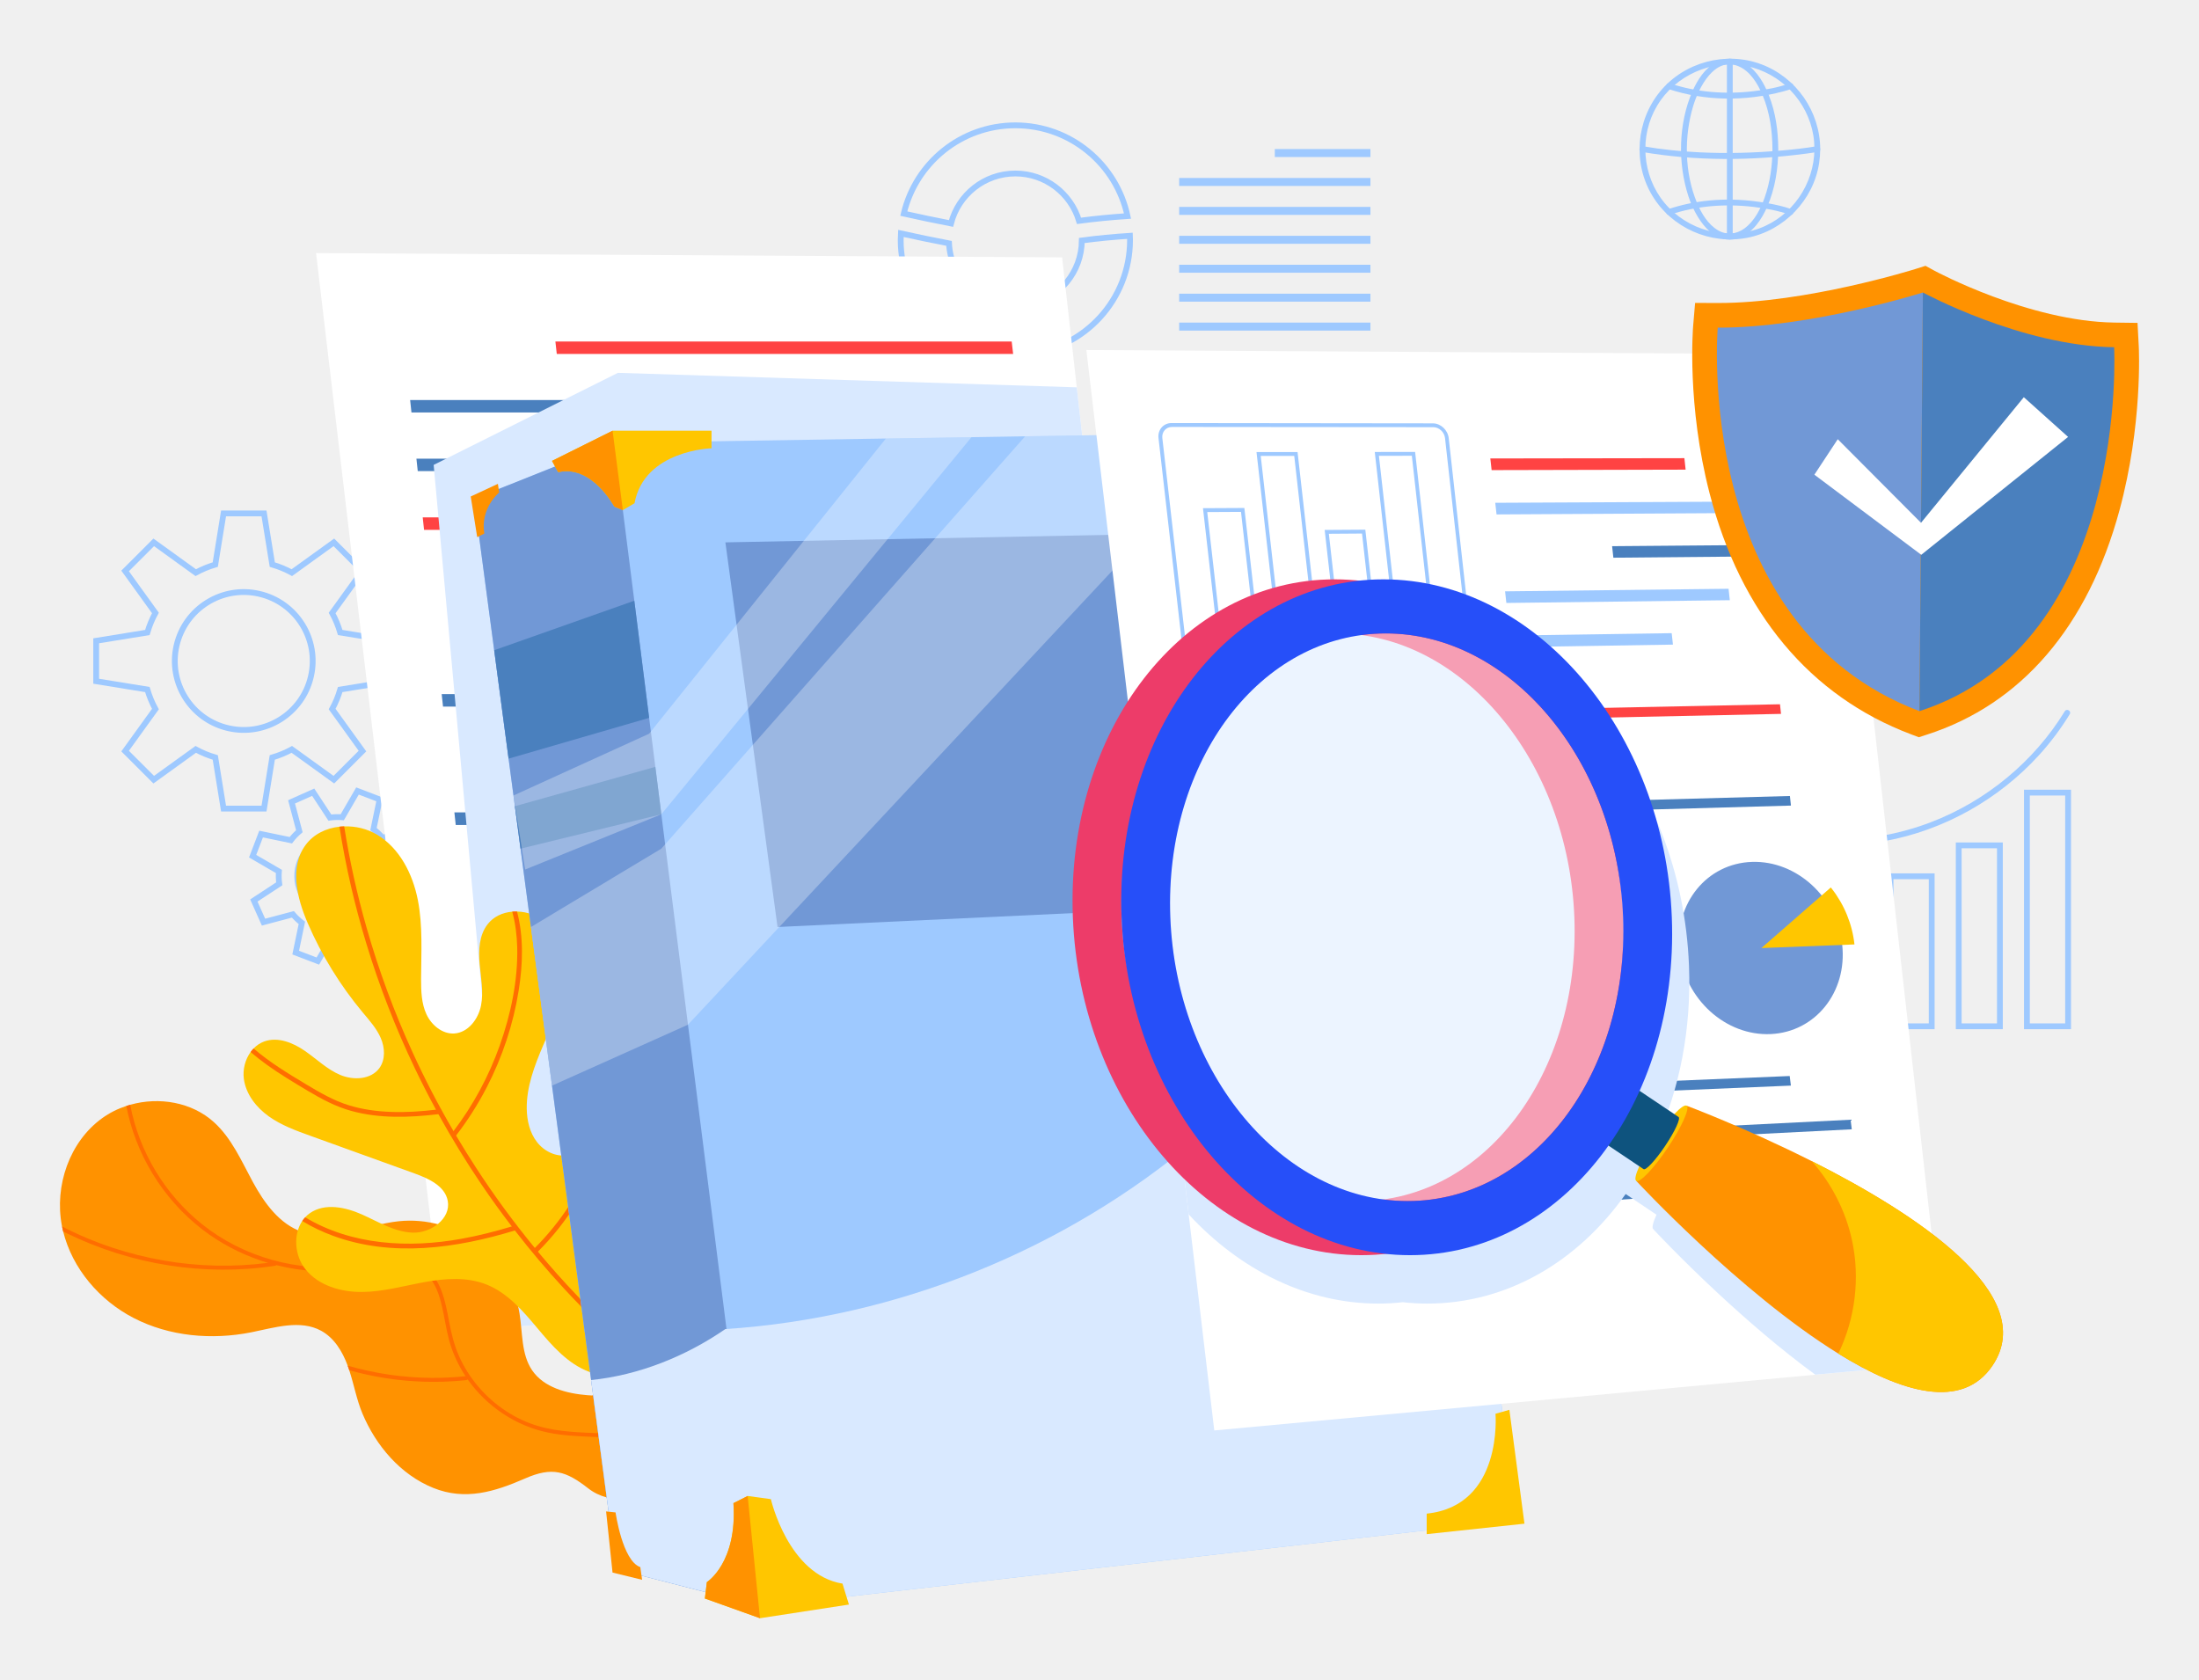
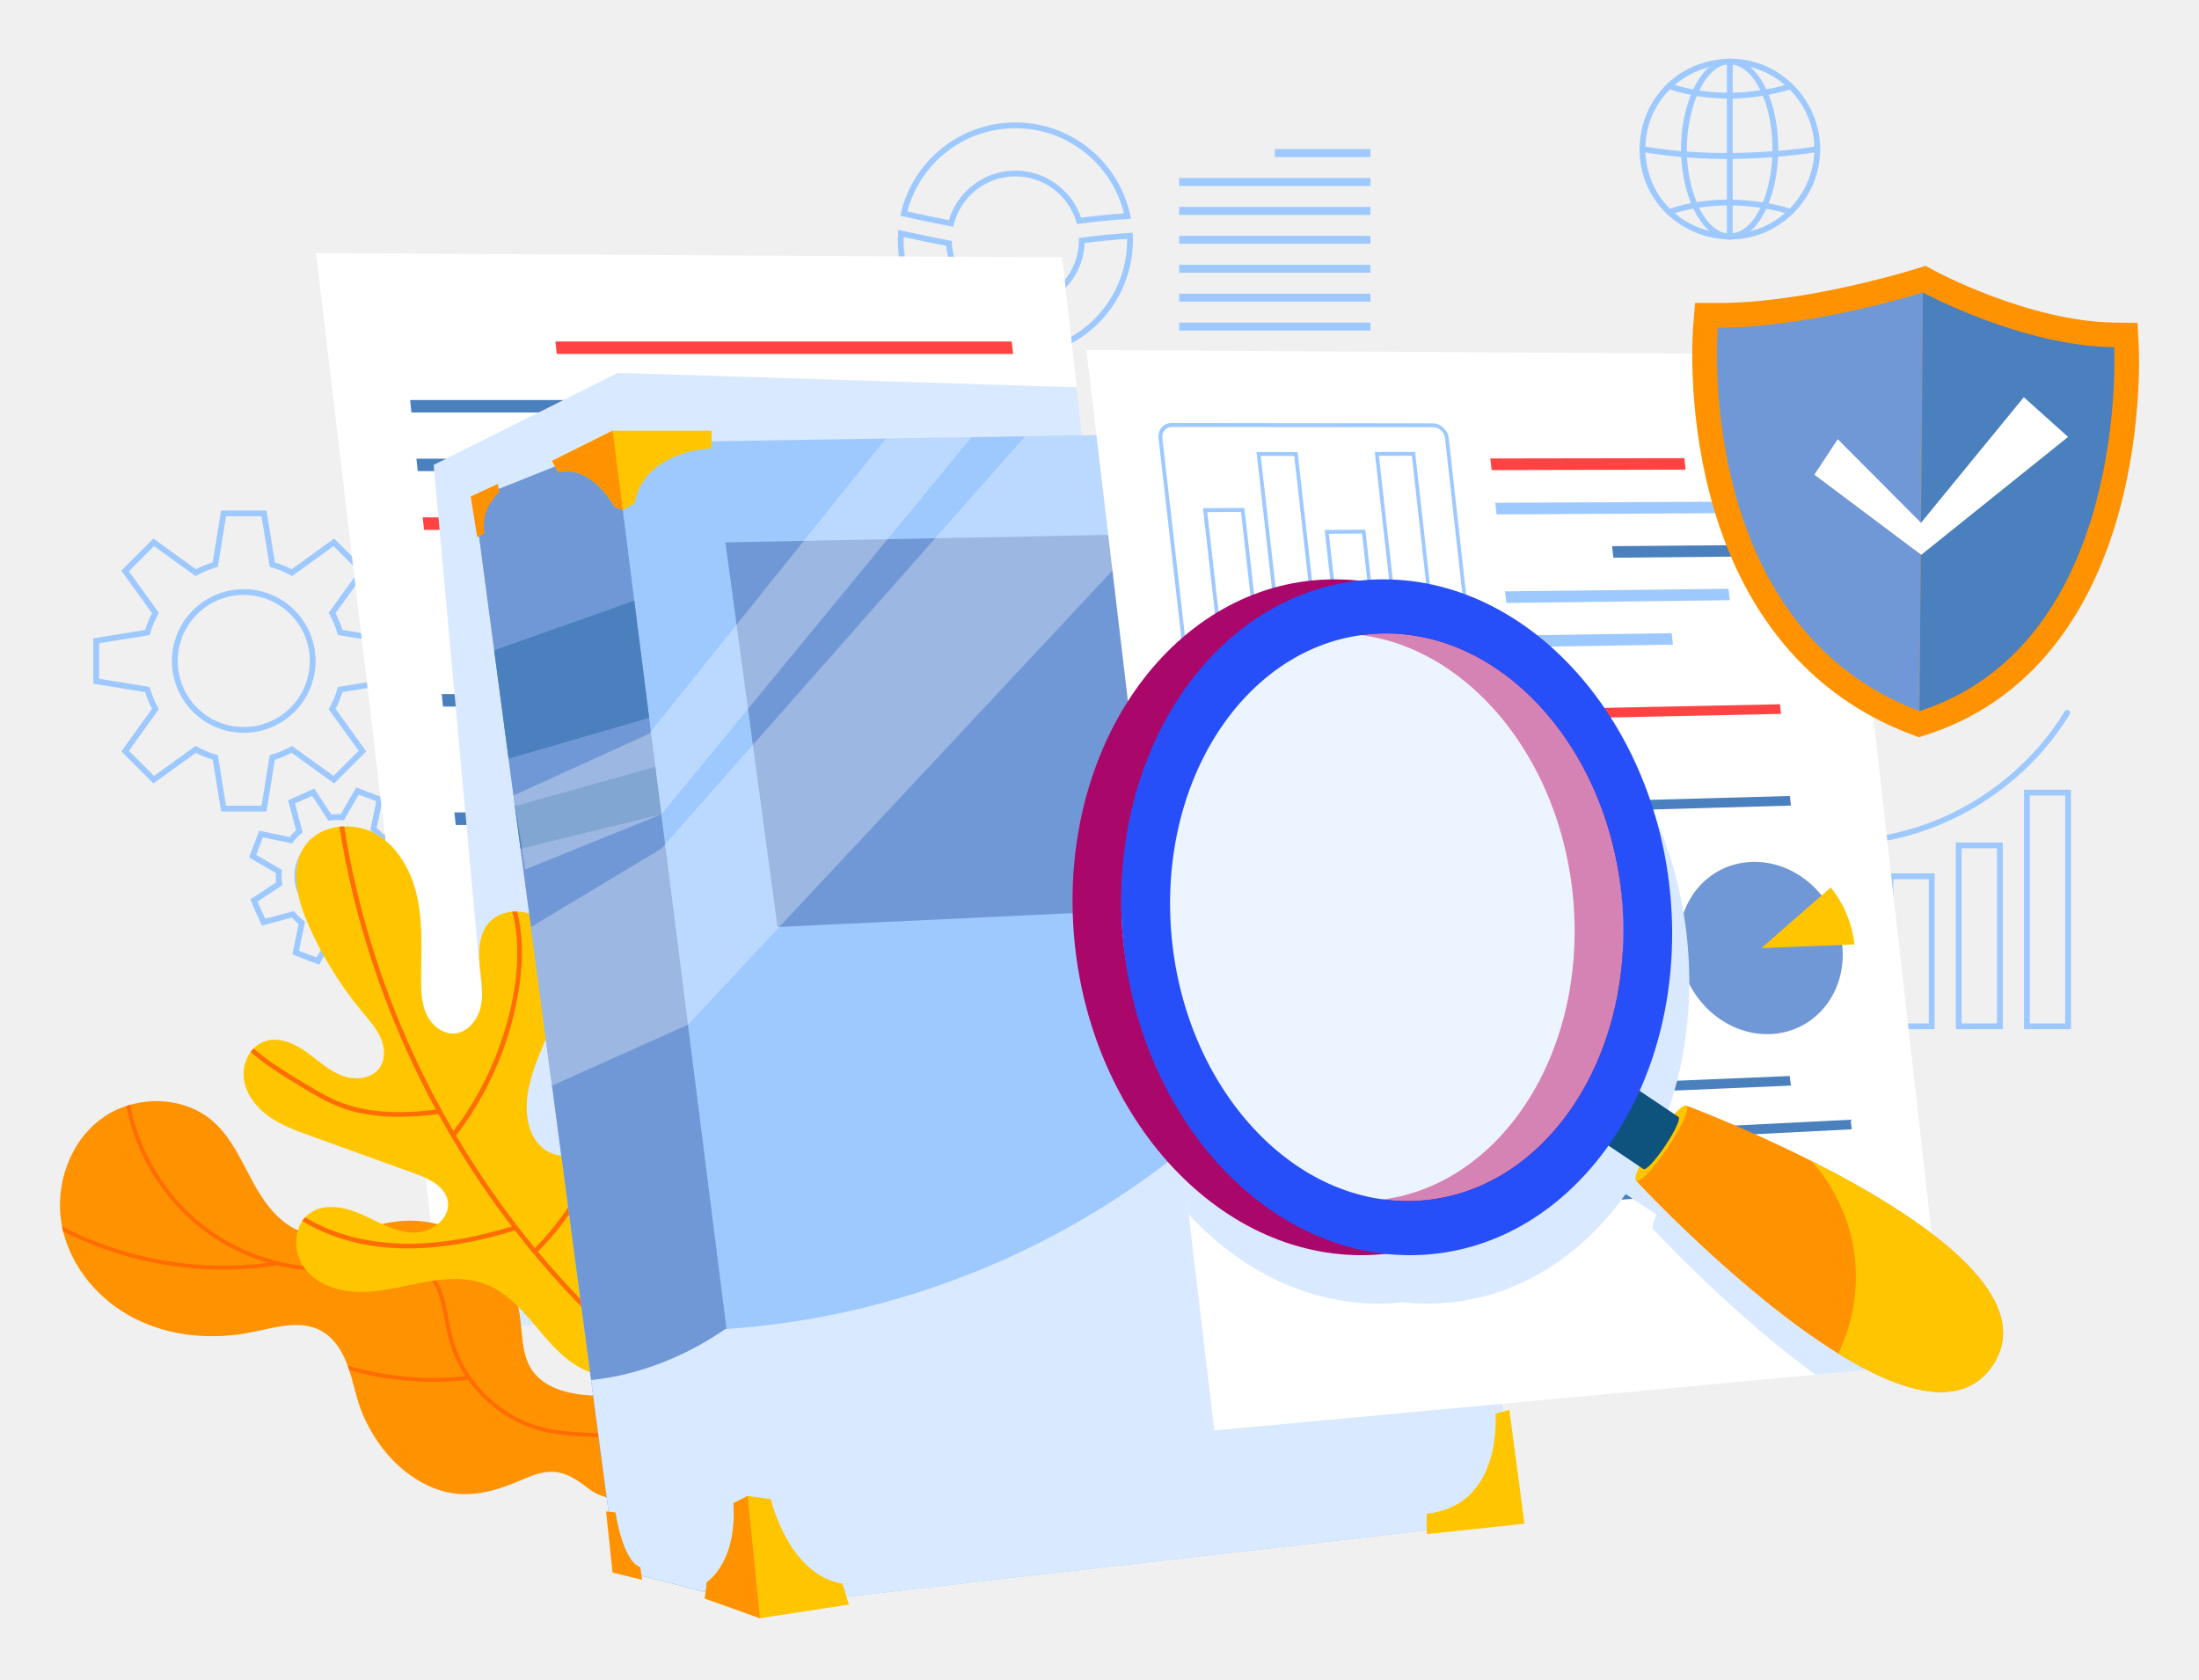
<svg xmlns="http://www.w3.org/2000/svg" version="1.1" id="Layer_1" x="0px" y="0px" viewBox="0 0 360 275" enable-background="new 0 0 360 275" xml:space="preserve">
  <g>
    <g>
      <g>
        <g>
          <path fill="none" stroke="#9EC9FF" stroke-width="0.951" stroke-miterlimit="10" d="M64.074,111.528v-6.621l-8.376-1.357      c-0.331-1.12-0.774-2.191-1.322-3.198l4.962-6.88l-4.682-4.682l-6.88,4.962c-1.007-0.549-2.078-0.992-3.198-1.322l-1.357-8.376      H36.6l-1.357,8.376c-1.12,0.331-2.191,0.774-3.198,1.322l-6.88-4.962l-4.682,4.682l4.962,6.88      c-0.548,1.007-0.992,2.078-1.322,3.198l-8.376,1.357v6.621l8.376,1.357c0.331,1.12,0.774,2.192,1.322,3.198l-4.962,6.88      l4.682,4.682l6.88-4.962c1.007,0.549,2.078,0.992,3.198,1.322l1.357,8.376h6.621l1.357-8.376      c1.12-0.331,2.191-0.774,3.198-1.322l6.88,4.962l4.682-4.682l-4.962-6.88c0.549-1.007,0.992-2.078,1.322-3.198L64.074,111.528z" />
          <ellipse transform="matrix(0.2242 -0.9745 0.9745 0.2242 -74.4999 122.8454)" fill="none" stroke="#9EC9FF" stroke-width="0.951" stroke-miterlimit="10" cx="39.911" cy="108.217" rx="11.287" ry="11.287" />
        </g>
        <g>
          <path fill="none" stroke="#9EC9FF" stroke-width="0.951" stroke-miterlimit="10" d="M69.004,139.411l-1.583-3.544l-4.807,1.277      c-0.445-0.52-0.938-0.988-1.472-1.395l1.011-4.868l-3.625-1.386l-2.496,4.301c-0.67-0.053-1.349-0.034-2.028,0.057l-2.729-4.158      l-3.544,1.583l1.277,4.807c-0.52,0.445-0.988,0.938-1.396,1.472l-4.868-1.011l-1.386,3.625l4.301,2.496      c-0.053,0.67-0.034,1.349,0.057,2.028l-4.158,2.729l1.583,3.544l4.807-1.277c0.445,0.52,0.938,0.988,1.472,1.395l-1.011,4.868      l3.625,1.386l2.496-4.301c0.67,0.053,1.349,0.034,2.028-0.057l2.729,4.158l3.544-1.583l-1.277-4.807      c0.52-0.445,0.988-0.938,1.395-1.472l4.868,1.01l1.386-3.625l-4.301-2.496c0.053-0.67,0.034-1.349-0.057-2.028L69.004,139.411z" />
          <path fill="none" stroke="#9EC9FF" stroke-width="0.951" stroke-miterlimit="10" d="M61.321,140.718      c1.491,3.336-0.006,7.249-3.342,8.74c-3.336,1.491-7.249-0.006-8.74-3.342c-1.491-3.336,0.006-7.249,3.342-8.74      C55.918,135.885,59.831,137.381,61.321,140.718z" />
        </g>
      </g>
      <g>
        <rect x="309.499" y="143.46" fill="none" stroke="#9EC9FF" stroke-width="0.951" stroke-miterlimit="10" width="6.741" height="24.558" />
        <rect x="320.664" y="138.4" fill="none" stroke="#9EC9FF" stroke-width="0.951" stroke-miterlimit="10" width="6.741" height="29.618" />
        <rect x="331.828" y="129.763" fill="none" stroke="#9EC9FF" stroke-width="0.951" stroke-miterlimit="10" width="6.741" height="38.255" />
        <g>
          <g>
            <path fill="#9EC9FF" d="M308.552,137.695c9.682-1.755,18.686-6.833,25.296-14.11c1.869-2.057,3.541-4.291,4.991-6.662       c0.318-0.52-0.498-0.994-0.815-0.476c-5.044,8.248-12.888,14.706-21.913,18.16c-2.53,0.968-5.145,1.696-7.81,2.179       C307.705,136.893,307.958,137.803,308.552,137.695L308.552,137.695z" />
          </g>
        </g>
      </g>
      <g>
        <g>
          <path fill="none" stroke="#9EC9FF" stroke-width="0.951" stroke-miterlimit="10" d="M176.65,36.156      c2.623-0.352,5.275-0.603,7.935-0.783c-1.803-8.486-9.336-14.854-18.36-14.854c-8.88,0-16.315,6.168-18.267,14.453      c2.569,0.578,5.147,1.112,7.732,1.614c1.205-4.702,5.458-8.183,10.535-8.183C171.148,28.404,175.303,31.673,176.65,36.156z" />
          <path fill="none" stroke="#9EC9FF" stroke-width="0.951" stroke-miterlimit="10" d="M155.365,39.843      c-2.634-0.507-5.262-1.045-7.879-1.628c-0.02,0.357-0.033,0.715-0.033,1.077c0,9.872,7.623,17.959,17.303,18.71      c0.206-2.621,0.402-5.243,0.607-7.864C159.937,49.71,155.64,45.311,155.365,39.843z" />
          <path fill="none" stroke="#9EC9FF" stroke-width="0.951" stroke-miterlimit="10" d="M184.98,38.603      c-2.642,0.171-5.274,0.414-7.871,0.766c-0.036,5.144-3.641,9.432-8.46,10.53c-0.211,2.692-0.411,5.385-0.623,8.077      c9.522-0.907,16.971-8.924,16.971-18.684C184.997,39.061,184.988,38.832,184.98,38.603z" />
        </g>
        <g>
          <rect x="208.698" y="24.402" fill="#9EC9FF" width="15.656" height="1.305" />
          <rect x="193.043" y="29.137" fill="#9EC9FF" width="31.311" height="1.305" />
          <rect x="193.043" y="33.873" fill="#9EC9FF" width="31.311" height="1.305" />
          <rect x="193.043" y="38.608" fill="#9EC9FF" width="31.311" height="1.305" />
          <rect x="193.043" y="43.344" fill="#9EC9FF" width="31.311" height="1.305" />
          <rect x="193.043" y="48.079" fill="#9EC9FF" width="31.311" height="1.305" />
          <rect x="193.043" y="52.814" fill="#9EC9FF" width="31.311" height="1.305" />
        </g>
      </g>
      <g>
        <g>
          <g>
            <path fill="#9EC9FF" d="M297.041,24.402c-0.034,5.733-3.644,11.021-9.057,13.001c-5.482,2.005-11.735,0.31-15.469-4.169       c-3.718-4.46-4.19-10.997-1.203-15.965c2.977-4.951,8.903-7.592,14.576-6.458c5.628,1.125,10.059,5.731,10.983,11.393       C296.989,22.931,297.036,23.666,297.041,24.402c0.004,0.612,0.955,0.613,0.951,0c-0.037-6.151-3.902-11.74-9.677-13.89       c-5.811-2.164-12.585-0.333-16.525,4.448c-3.945,4.787-4.505,11.724-1.3,17.055c3.191,5.308,9.494,8.089,15.567,6.912       c6.013-1.165,10.842-6.183,11.756-12.242c0.114-0.757,0.174-1.517,0.178-2.282C297.996,23.79,297.044,23.789,297.041,24.402z" />
          </g>
        </g>
        <g>
          <g>
            <path fill="#9EC9FF" d="M290.168,24.402c-0.011,2.702-0.376,5.416-1.286,7.969c-0.665,1.867-1.684,3.864-3.332,5.052       c-1.289,0.929-2.863,1.099-4.26,0.298c-1.676-0.962-2.754-2.796-3.479-4.529c-2.042-4.884-2.138-10.861-0.601-15.894       c0.892-2.923,3.442-8.054,7.351-6.474c1.973,0.797,3.225,2.92,4.005,4.79C289.72,18.381,290.156,21.418,290.168,24.402       c0.002,0.612,0.954,0.613,0.951,0c-0.012-2.952-0.427-5.958-1.506-8.719c-0.771-1.973-1.897-3.973-3.685-5.194       c-1.497-1.022-3.352-1.163-4.961-0.314c-1.843,0.972-3.076,2.901-3.89,4.755c-2.301,5.243-2.435,11.761-0.673,17.18       c1.097,3.374,4.03,8.42,8.36,6.808c2.196-0.818,3.635-2.989,4.537-5.045c1.303-2.969,1.806-6.245,1.818-9.471       C291.121,23.79,290.17,23.789,290.168,24.402z" />
          </g>
        </g>
        <g>
          <g>
            <path fill="#9EC9FF" d="M273.106,14.562c6.007,2.013,12.675,2.042,18.782,0.416c0.466-0.124,0.934-0.253,1.388-0.416       c0.572-0.205,0.325-1.125-0.253-0.917c-1.911,0.685-3.982,1.054-5.99,1.29c-4.596,0.541-9.276,0.184-13.674-1.29       C272.777,13.45,272.527,14.368,273.106,14.562L273.106,14.562z" />
          </g>
        </g>
        <g>
          <g>
            <path fill="#9EC9FF" d="M273.359,35.159c4.398-1.474,9.079-1.831,13.674-1.29c2.008,0.237,4.079,0.605,5.99,1.29       c0.577,0.207,0.826-0.712,0.253-0.917c-1.285-0.461-2.648-0.75-3.988-0.991c-3.126-0.562-6.332-0.732-9.496-0.423       c-2.276,0.222-4.517,0.687-6.686,1.414C272.528,34.436,272.776,35.355,273.359,35.159L273.359,35.159z" />
          </g>
        </g>
        <g>
          <g>
            <path fill="#9EC9FF" d="M282.713,10.074c0,3.219,0,6.438,0,9.657c0,5.154,0,10.309,0,15.463c0,1.178,0,2.357,0,3.535       c0,0.612,0.951,0.613,0.951,0c0-3.219,0-6.438,0-9.657c0-5.154,0-10.309,0-15.463c0-1.178,0-2.357,0-3.535       C283.664,9.462,282.713,9.461,282.713,10.074L282.713,10.074z" />
          </g>
        </g>
        <g>
          <g>
            <path fill="#9EC9FF" d="M268.735,24.861c8.843,1.53,18.016,1.469,26.902,0.295c0.67-0.089,1.34-0.179,2.006-0.295       c0.602-0.105,0.347-1.022-0.253-0.917c-1.851,0.323-3.73,0.517-5.6,0.685c-4.488,0.403-9.007,0.524-13.508,0.311       c-3.115-0.147-6.221-0.464-9.295-0.996C268.389,23.84,268.132,24.756,268.735,24.861L268.735,24.861z" />
          </g>
        </g>
      </g>
    </g>
    <g>
      <g>
        <polygon fill="#FFFFFF" points="192.502,207.2 83.864,217.27 72.676,218.311 51.742,41.436 173.88,42.136 176.278,63.411    " />
        <g>
          <polygon fill="#FF4343" points="90.926,55.915 91.149,57.945 165.861,57.945 165.625,55.915     " />
          <polygon fill="#4A80BE" points="67.142,65.494 67.36,67.528 166.972,67.528 166.736,65.494     " />
          <polygon fill="#4A80BE" points="68.172,75.089 68.391,77.127 144.74,77.127 144.508,75.089     " />
          <polygon fill="#FF4343" points="69.203,84.701 69.423,86.741 160.151,86.741 159.916,84.701     " />
          <polygon fill="#4A80BE" points="94.737,94.328 94.961,96.372 170.318,96.372 170.081,94.328     " />
          <polygon fill="#4A80BE" points="77.995,103.972 78.216,106.019 171.438,106.019 171.2,103.972     " />
          <polygon fill="#4A80BE" points="72.309,113.632 72.529,115.683 172.559,115.683 172.321,113.632     " />
          <polygon fill="#FF4343" points="99.791,123.308 100.016,125.362 173.681,125.362 173.443,123.308     " />
          <polygon fill="#4A80BE" points="74.387,133 74.608,135.058 154.416,135.058 154.181,133     " />
        </g>
      </g>
      <polygon fill="#D9E9FF" points="192.502,207.2 83.864,217.27 70.995,76.11 101.154,61.039 176.278,63.411   " />
    </g>
    <g>
      <g>
        <path fill="#FF9200" d="M70.937,243.595c5.244,2.112,10.048,0.627,15.015-1.544c4.46-1.957,6.703-1.228,10.359,1.623     c3.561,2.779,9.205,2.259,11.956-1.473c1.022-1.381,1.482-2.949,1.499-4.536c0.009-0.255-0.005-0.508-0.026-0.764     c-0.145-1.911-0.919-3.799-2.114-5.353c-2.411-3.112-6.278-2.935-9.949-3.054c-0.24-0.009-0.481-0.017-0.712-0.029     c-0.276-0.012-0.542-0.028-0.812-0.052c-3.404-0.275-7.093-1.243-9.024-4.056c-1.821-2.658-1.555-6.156-2.081-9.338     c-0.74-4.514-3.261-8.709-6.898-11.483c-3.635-2.766-8.348-4.084-12.897-3.6c-1.344,0.141-2.695,0.435-4.041,0.761     c-0.266,0.067-0.54,0.137-0.806,0.204c-3.711,0.936-7.393,1.984-10.935,0.781c-3.712-1.262-6.197-4.726-8.072-8.163     c-1.872-3.443-3.471-7.179-6.378-9.804c-3.625-3.288-8.992-4.188-13.704-2.848c-0.21,0.06-0.42,0.119-0.63,0.193     c-1.417,0.459-2.762,1.134-3.966,2.004c-5.354,3.866-7.827,11.079-6.596,17.568c0.011,0.05,0.018,0.106,0.034,0.159     c0.049,0.271,0.113,0.543,0.183,0.817c1.49,6.069,5.944,11.267,11.513,14.152c5.858,3.039,12.814,3.645,19.289,2.356     c3.822-0.766,8.006-2.119,11.433-0.25c2.147,1.175,3.49,3.402,4.339,5.709c0.055,0.133,0.102,0.27,0.149,0.406     c0.039,0.109,0.074,0.225,0.109,0.34c0.774,2.349,1.206,4.812,2.158,7.092C61.535,236.665,65.565,241.43,70.937,243.595z" />
        <path fill="#FF6D00" d="M89.837,234.554c4.553,0.907,9.244,0.476,13.823,1.195c2.076,0.328,4.216,0.928,6.105,1.915     c0.009-0.255-0.005-0.508-0.026-0.764c-2.451-1.203-5.243-1.777-7.91-2.026c-0.855-0.082-1.719-0.132-2.587-0.176     c-0.217-0.011-0.443-0.019-0.665-0.033c-3.518-0.157-7.059-0.201-10.451-1.197c-3.795-1.106-7.205-3.412-9.775-6.407     c-1.325-1.534-2.428-3.277-3.241-5.134c-0.771-1.753-1.206-3.594-1.566-5.463c-0.642-3.34-1.264-7.308-4.449-9.212     c-1.16-0.697-2.418-0.985-3.72-1.036c-0.193-0.013-0.393-0.015-0.59-0.008c-2.472,0.026-5.063,0.783-7.388,1.065     c-8.591,1.036-17.579-1.449-24.337-6.866c-6.067-4.858-10.304-11.908-11.745-19.54c-0.21,0.06-0.42,0.119-0.63,0.193     c0.083,0.445,0.175,0.888,0.282,1.33c1.851,7.894,6.649,15.049,13.279,19.714c2.921,2.053,6.185,3.613,9.606,4.64     c0.458,0.131,0.909,0.259,1.37,0.37c4.332,1.101,8.886,1.347,13.299,0.657c3.788-0.591,8.602-2.137,11.614,1.16     c1.241,1.356,1.811,3.195,2.221,4.942c0.429,1.838,0.674,3.714,1.171,5.536c0.575,2.109,1.493,4.088,2.683,5.892     c0.113,0.179,0.235,0.355,0.357,0.531C79.686,230.257,84.478,233.488,89.837,234.554z" />
        <path fill="#FF6D00" d="M10.34,201.608c0.238,0.126,0.478,0.246,0.722,0.361c5.231,2.543,10.835,4.296,16.58,5.196     c5.739,0.897,11.613,0.937,17.359,0.07c0.097-0.015,0.172-0.058,0.22-0.121c0.16-0.205,0.072-0.571-0.249-0.525     c-0.371,0.056-0.748,0.108-1.122,0.155c-2.832,0.37-5.682,0.522-8.542,0.454c-5.731-0.128-11.436-1.132-16.883-2.929     c-2.836-0.939-5.605-2.103-8.269-3.478C10.206,201.062,10.27,201.334,10.34,201.608z" />
        <path fill="#FF6D00" d="M65.375,206.216c0.037-0.084,0.042-0.178-0.008-0.279c-0.967-2.042-2.406-3.837-4.157-5.241     c-0.266,0.067-0.54,0.137-0.806,0.204c1.851,1.382,3.36,3.2,4.381,5.307c0.008,0.027,0.019,0.047,0.031,0.068     C64.944,206.552,65.278,206.439,65.375,206.216z" />
        <path fill="#FF6D00" d="M57.172,224.321c6.212,1.756,12.752,2.305,19.171,1.625c0.097-0.015,0.168-0.052,0.223-0.112     c0.163-0.196,0.075-0.576-0.248-0.54c-0.038,0.002-0.071,0.007-0.109,0.009c-1.848,0.194-3.696,0.291-5.544,0.276     c-4.648-0.029-9.292-0.709-13.751-2.003c0.055,0.133,0.102,0.27,0.149,0.406C57.102,224.09,57.137,224.205,57.172,224.321z" />
        <path fill="#FF6D00" d="M99.254,234.802c-0.005-0.032-0.007-0.071-0.012-0.103c-0.24-2.139-0.768-4.224-1.566-6.206     c-0.24-0.009-0.481-0.017-0.712-0.029c0.825,1.974,1.376,4.071,1.613,6.201c0.016,0.053,0.018,0.106,0.025,0.162     C98.651,235.24,99.3,235.22,99.254,234.802z" />
      </g>
      <g>
        <path fill="#FFC600" d="M49.99,207.778c2.15,2.698,5.818,3.762,9.265,3.734c3.44-0.024,6.8-0.98,10.194-1.603     c3.387-0.619,6.988-0.892,10.191,0.384c3.459,1.37,5.982,4.345,8.378,7.197c2.389,2.855,4.96,5.803,8.448,7.101     c3.844,1.423,6.662,0.425,8.308-1.71c0.154-0.2,0.299-0.413,0.437-0.64c1.648-2.698,1.71-6.743-0.023-10.113     c-1.474-2.872-3.449-5.655-3.66-8.875c-0.284-4.383,2.738-8.176,4.737-12.089c2.606-5.107,3.588-11.028,2.754-16.708     c-0.367-2.548-1.153-5.147-2.923-7.018c-1.528-1.616-3.926-2.526-6.022-2.01c-0.248,0.056-0.497,0.14-0.741,0.249     c-0.088,0.034-0.173,0.075-0.258,0.116c-2.643,1.339-3.462,4.779-3.158,7.727c0.311,2.944,1.44,5.784,1.461,8.745     c0.028,2.957-1.542,6.308-4.452,6.843c-1.895,0.352-3.868-0.638-5.033-2.16c-1.175-1.525-1.627-3.497-1.659-5.419     c-0.053-3.595,1.265-7.05,2.674-10.351c1.416-3.304,2.975-6.612,3.453-10.168c0.478-3.556-0.306-7.498-2.952-9.93     c-1.279-1.165-3.043-1.816-4.766-1.847c-0.263-0.016-0.529-0.004-0.786,0.021c-1.571,0.133-3.052,0.801-4.03,2.06     c-1.394,1.795-1.512,4.259-1.306,6.521c0.2,2.266,0.667,4.555,0.227,6.783c-0.44,2.228-2.109,4.431-4.379,4.579     c-1.954,0.114-3.728-1.365-4.553-3.142c-0.826-1.778-0.882-3.802-0.882-5.761c0.021-4.328,0.3-8.709-0.53-12.96     c-0.837-4.246-2.967-8.47-6.685-10.692c-1.589-0.954-3.504-1.416-5.371-1.353c-0.262,0.001-0.519,0.026-0.776,0.052     c-2.197,0.24-4.256,1.233-5.563,3.022c-2.626,3.604-1.409,8.659,0.361,12.751c2.282,5.276,5.326,10.219,9.008,14.63     c1.098,1.318,2.274,2.615,2.953,4.19c0.685,1.571,0.789,3.522-0.21,4.912c-1.372,1.909-4.261,2.052-6.429,1.132     c-2.163-0.913-3.877-2.627-5.814-3.955c-1.931-1.332-4.4-2.317-6.607-1.527c-0.678,0.248-1.269,0.643-1.754,1.156     c-0.183,0.181-0.341,0.374-0.49,0.581c-0.898,1.239-1.313,2.881-1.103,4.415c0.339,2.501,2.031,4.654,4.087,6.121     c2.056,1.466,4.468,2.34,6.841,3.193c5.669,2.056,11.341,4.101,17.012,6.146c2.319,0.839,4.98,2.056,5.436,4.479     c0.557,2.916-2.763,5.317-5.726,5.213c-2.97-0.1-5.606-1.766-8.315-2.973c-2.709-1.206-6.064-1.912-8.505-0.231     c-0.297,0.203-0.56,0.431-0.793,0.696c-0.179,0.188-0.34,0.391-0.485,0.605C47.97,202.147,48.235,205.58,49.99,207.778z" />
        <path fill="#FF6D00" d="M78.782,193.856c1.595,2.356,3.263,4.668,5.001,6.93c0.166,0.219,0.336,0.445,0.509,0.66     c2.531,3.279,5.212,6.443,8.02,9.485c3.904,4.234,8.067,8.233,12.462,11.95c0.154-0.2,0.299-0.413,0.437-0.64     c-4.987-4.227-9.668-8.808-14.016-13.686c-1.065-1.201-2.116-2.41-3.138-3.645c-0.171-0.198-0.336-0.399-0.501-0.601     c-3.43-4.17-6.634-8.538-9.575-13.061c-1.143-1.762-2.253-3.544-3.318-5.343c-0.143-0.242-0.282-0.477-0.419-0.722     c-2.44-4.167-4.666-8.461-6.678-12.854c-3.023-6.605-5.555-13.438-7.542-20.421c-1.563-5.457-2.794-11.011-3.676-16.618     c-0.262,0.001-0.519,0.026-0.776,0.052c1.018,6.496,2.508,12.931,4.427,19.219c2.118,6.96,4.769,13.749,7.901,20.308     c1.097,2.297,2.259,4.565,3.474,6.801c0.126,0.243,0.262,0.489,0.398,0.734C73.934,186.328,76.276,190.145,78.782,193.856z" />
        <path fill="#FF6D00" d="M87.949,205.019c0.032-0.037,0.075-0.072,0.108-0.109c2.424-2.414,4.561-5.113,6.355-8.024     c3.243-5.257,5.371-11.186,6.149-17.313c0.603-4.709,0.433-9.495-0.488-14.145c-0.248,0.056-0.497,0.14-0.741,0.249     c0.382,1.932,0.63,3.897,0.746,5.868c0.337,6.065-0.607,12.173-2.795,17.848c-2.153,5.581-5.5,10.692-9.726,14.917     c-0.055,0.06-0.104,0.116-0.163,0.169C87.041,204.832,87.597,205.373,87.949,205.019z" />
        <path fill="#FF6D00" d="M49.475,199.896c1.591,0.971,3.277,1.768,5.03,2.416c9.651,3.56,20.188,2.062,29.787-0.866l0.007-0.004     c0.476-0.146,0.269-0.893-0.207-0.748c-0.099,0.032-0.205,0.067-0.308,0.092c-2.698,0.818-5.439,1.517-8.216,2.018     c-8.619,1.568-18,1.067-25.607-3.513C49.781,199.479,49.62,199.683,49.475,199.896z" />
        <path fill="#FF6D00" d="M74.628,185.953c0.009-0.015,0.026-0.033,0.035-0.048c1.905-2.479,3.588-5.117,5.024-7.898     c2.564-4.964,4.344-10.333,5.228-15.852c0.683-4.267,0.833-8.744-0.272-12.922c-0.263-0.016-0.529-0.004-0.786,0.021     c0.523,1.893,0.764,3.863,0.817,5.835c0.128,5.437-1.047,10.956-2.855,16.061c-1.783,5.027-4.345,9.781-7.575,14.033     c-0.061,0.081-0.119,0.152-0.179,0.233C73.771,185.808,74.327,186.349,74.628,185.953z" />
        <path fill="#FF6D00" d="M41.026,172.233c0.853,0.737,1.742,1.426,2.66,2.088c2.149,1.547,4.432,2.906,6.704,4.263     c2.261,1.354,4.566,2.582,7.124,3.288c4.627,1.276,9.525,1.096,14.259,0.532c0.059-0.008,0.118-0.016,0.177-0.023     c0.489-0.063,0.493-0.836-0.006-0.776c-0.188,0.02-0.382,0.045-0.569,0.065c-2.449,0.29-4.913,0.461-7.382,0.364     c-2.332-0.079-4.663-0.403-6.891-1.087c-2.496-0.77-4.729-2.077-6.962-3.412c-2.967-1.779-5.993-3.614-8.624-5.882     C41.334,171.833,41.176,172.026,41.026,172.233z" />
      </g>
    </g>
    <g>
      <g>
        <polygon fill="#9EC9FF" points="248.231,248.855 124.693,263.004 100.883,256.894 96.77,225.933 90.369,177.733 86.922,151.764      84.063,130.233 77.611,81.666 100.568,72.5 145.03,71.792 159.042,71.57 167.832,71.425 203.189,70.862 225.385,70.512      233.518,134.022    " />
        <polygon fill="#7198D6" points="118.755,88.793 127.292,151.764 222.499,147.285 212.926,86.949    " />
        <polygon fill="#7198D6" points="100.57,72.499 124.689,263.007 100.882,256.895 77.611,81.665    " />
        <path fill="#D9E9FF" d="M248.231,248.855l-123.538,14.149l-23.81-6.11l-4.113-30.961c7.826-0.794,15.523-3.892,21.975-8.346     c28.102-1.835,55.522-12.895,77.045-31.064c16.633-14.047,29.664-32.284,37.729-52.501L248.231,248.855z" />
        <polygon fill="#4A80BE" points="80.903,106.452 103.842,98.347 106.27,117.525 83.26,124.203    " />
        <polygon fill="#4A80BE" points="84.294,131.987 107.286,125.545 108.269,133.314 85.217,138.938    " />
        <path fill="#FFC600" d="M247.101,230.807l2.47,18.641l-16.006,1.713v-3.359c12.548-1.284,11.264-16.352,11.264-16.352     L247.101,230.807z" />
      </g>
      <g>
        <polygon opacity="0.3" fill="#FFFFFF" points="203.189,70.862 112.626,167.757 90.369,177.733 86.922,151.764 108.265,138.937      167.832,71.425    " />
        <polygon opacity="0.3" fill="#FFFFFF" points="159.042,71.57 108.265,133.313 85.975,142.351 84.063,130.233 106.268,120.12      145.03,71.792    " />
      </g>
      <path fill="#FFC600" d="M138.978,262.689l-14.558,2.237l-9.024-3.227l0.325-2.686c0,0,5.008-3.135,4.35-12.925l2.33-1.176    l3.8,0.519c0,0,2.833,12.383,11.725,13.831L138.978,262.689z" />
      <path fill="#FF9200" d="M99.225,247.439l1.054,10.012l4.841,1.186l-0.296-2.075c-2.931-1.021-4.051-8.958-4.051-8.958    L99.225,247.439z" />
      <path fill="#FF9200" d="M124.42,264.926l-9.024-3.227l0.325-2.686c0,0,5.008-3.135,4.35-12.925l2.33-1.176L124.42,264.926z" />
      <path fill="#FFC600" d="M209.753,69.065l16.797-0.791l2.668,19.596l-3.959-1.196c-1.581-12.054-14.682-13.953-14.682-13.953    L209.753,69.065z" />
      <path fill="#FFC600" d="M116.483,70.512v2.876c0,0-11.009,0.29-12.605,9.003l-1.912,1.118l-1.391-0.572    c0,0-3.704-6.938-9.191-5.632l-1.016-1.852l9.917-4.941H116.483z" />
      <path fill="#FF9200" d="M101.967,83.509l-1.391-0.572c0,0-3.704-6.938-9.191-5.632l-1.016-1.852l9.917-4.941L101.967,83.509z" />
      <path fill="#FF9200" d="M81.51,79.214l-4.448,2.07l1.062,6.655l1.162-0.59c-0.699-4.194,2.437-6.72,2.437-6.72L81.51,79.214z" />
    </g>
    <g>
      <g>
        <polygon fill="#FFFFFF" points="318.612,223.073 297.182,225.056 198.792,234.186 194.599,198.814 185.903,125.354      177.848,57.306 299.991,58.009 316.949,208.336    " />
        <g>
          <g>
            <path fill="#9EC9FF" d="M239.18,110.573l-42.58,0.754c-1.327,0.023-2.533-1.056-2.687-2.407l-4.254-37.201       c-0.155-1.358,0.804-2.461,2.137-2.459l42.783,0.049c1.281,0.002,2.443,1.084,2.591,2.413l4.055,36.413       C241.371,109.456,240.455,110.55,239.18,110.573z M191.868,69.898c-0.986-0.001-1.696,0.816-1.581,1.82l4.251,37.191       c0.114,0.999,1.007,1.799,1.989,1.782l42.583-0.742c0.944-0.016,1.622-0.826,1.513-1.805l-4.057-36.423       c-0.11-0.984-0.97-1.785-1.918-1.786L191.868,69.898z" />
            <g>
              <path fill="#9EC9FF" d="M235.243,105.974l-6.581,0.103l-3.598-32.084l6.605-0.006L235.243,105.974z M229.199,105.44        l5.371-0.082l-3.436-30.744l-5.39,0.007L229.199,105.44z" />
              <path fill="#9EC9FF" d="M225.698,106.122l-6.639,0.103l-2.195-19.465l6.654-0.045L225.698,106.122z M219.6,105.586        l5.418-0.083l-2.04-18.154l-5.43,0.038L219.6,105.586z" />
              <path fill="#9EC9FF" d="M216.069,106.272l-6.697,0.104l-3.669-32.366l6.722-0.007L216.069,106.272z M209.918,105.735        l5.465-0.084l-3.503-31.013l-5.485,0.007L209.918,105.735z" />
              <path fill="#9EC9FF" d="M206.355,106.424l-6.756,0.105l-2.659-23.33l6.774-0.035L206.355,106.424z M200.15,105.884        l5.513-0.084l-2.498-21.997l-5.527,0.03L200.15,105.884z" />
            </g>
          </g>
          <g>
            <polygon fill="#FF4343" points="243.983,75.056 244.194,76.963 275.956,76.888 275.752,75.009      " />
            <polygon fill="#9EC9FF" points="245,84.219 288.011,83.975 287.809,82.108 244.788,82.314      " />
            <polygon fill="#4A80BE" points="264.126,91.304 288.78,91.082 288.578,89.216 263.919,89.417      " />
            <polygon fill="#9EC9FF" points="246.607,98.712 283.189,98.261 282.986,96.391 246.397,96.81      " />
            <polygon fill="#9EC9FF" points="247.41,105.948 273.879,105.534 273.674,103.657 247.2,104.049      " />
          </g>
          <polygon fill="#FF4343" points="211.929,116.916 212.113,118.548 291.572,116.872 291.402,115.298     " />
          <polygon fill="#9EC9FF" points="196.077,125.106 196.264,126.748 266.929,125.009 266.755,123.418     " />
          <polygon fill="#4A80BE" points="209.019,132.617 209.204,134.249 293.197,131.885 293.027,130.315     " />
          <polygon fill="#4A80BE" points="292.995,176.16 209.028,179.653 209.237,181.282 293.187,177.728     " />
          <polygon fill="#4A80BE" points="302.963,183.315 209.028,188.011 209.237,189.641 303.155,184.883     " />
          <polygon fill="#4A80BE" points="292.995,192.877 205.324,198.976 205.533,200.605 293.187,194.445     " />
          <g>
            <path fill="#7198D6" d="M228.154,157.558c0.9,7.998-4.682,14.763-12.516,15.12c-7.891,0.36-15.079-5.908-16.005-14.008       c-0.927-8.109,4.78-14.898,12.697-15.155C220.19,143.261,227.253,149.552,228.154,157.558z" />
            <path fill="#FF9200" d="M226.314,148.035c-2.217-2.742-5.157-4.797-8.426-5.885l-3.904,15.961l16.315-0.636       C229.916,154.065,228.526,150.771,226.314,148.035z" />
          </g>
          <g>
            <path fill="#7198D6" d="M267.337,156.031c0.865,7.856-4.523,14.497-12.08,14.841c-7.61,0.347-14.539-5.813-15.428-13.769       c-0.89-7.964,4.616-14.627,12.251-14.874C259.662,141.984,266.472,148.167,267.337,156.031z" />
            <path fill="#FF4343" d="M251.376,139.819c-3.672,0.115-7.103,1.534-9.718,4.025l11.577,12.737l15.965-0.623       C268.198,146.834,260.18,139.544,251.376,139.819z" />
          </g>
          <g>
            <path fill="#7198D6" d="M301.591,154.695c0.834,7.732-4.386,14.264-11.705,14.598c-7.369,0.336-14.074-5.73-14.932-13.559       c-0.859-7.836,4.475-14.39,11.868-14.629C294.164,140.867,300.757,146.955,301.591,154.695z" />
            <path fill="#FFC600" d="M299.881,145.487c-0.052-0.066-0.109-0.127-0.162-0.193l-11.363,9.917l15.24-0.594       C303.241,151.32,301.945,148.134,299.881,145.487z" />
          </g>
        </g>
      </g>
      <path fill="#D9E9FF" d="M316.949,208.336c-5.381-3.821-11.649-7.343-17.536-10.307c-10.906-5.494-20.479-9.078-20.479-9.078    c-0.041-0.031-0.093-0.041-0.145-0.041c-0.361,0-1.043,0.527-1.88,1.415l-5.68-3.811c3.728-8.303,5.69-18.021,5.277-28.411    c-1.198-30.559-22.338-55.324-47.217-55.324c-1.343,0-2.664,0.083-3.976,0.227c-1.322-0.145-2.654-0.227-3.997-0.227    c-14.892,0-27.75,8.882-35.413,22.576l8.696,73.459c8.386,9.068,19.313,14.603,31.065,14.603c1.353,0,2.675-0.083,3.986-0.227    c1.322,0.145,2.654,0.227,3.997,0.227c13.137,0,24.683-6.909,32.49-17.939l5.05,3.387c-0.589,1.291-0.806,2.189-0.506,2.396    c0.031,0.031,4.276,4.606,10.524,10.42c4.554,4.234,10.162,9.119,15.977,13.374l21.43-1.983L316.949,208.336z" />
    </g>
    <g>
      <g>
        <g>
          <path fill="#FF9200" d="M326.209,223.542c-4.974,7.408-14.947,4.44-25.259-1.94c-16.119-9.973-33.084-28.28-33.084-28.28      l4.127-6.145l4.127-6.158c0,0,9.57,3.581,20.481,9.075C313.645,198.687,333.982,211.955,326.209,223.542z" />
          <path fill="#FFC600" d="M326.209,223.542c-4.974,7.408-14.947,4.44-25.259-1.94c2.786-5.729,3.594-12.408,2.226-18.632      c-1.042-4.765-3.346-9.231-6.575-12.877C313.645,198.687,333.982,211.955,326.209,223.542z" />
          <path fill="#FFC600" d="M276.117,181.025c0.581,0.39-0.795,3.459-3.073,6.855c-2.278,3.396-4.596,5.834-5.177,5.444      c-0.581-0.39,0.795-3.459,3.073-6.855C273.219,183.073,275.537,180.636,276.117,181.025z" />
        </g>
        <path fill="#0E537E" d="M255.575,182.354l13.492,9.05l0,0c0.376,0.252,1.963-1.455,3.545-3.814     c1.582-2.358,2.559-4.475,2.183-4.727l-13.492-9.05L255.575,182.354z" />
      </g>
      <g>
-         <path fill="#ed3c69" d="M265.716,150.168c-1.203-30.553-22.342-55.321-47.216-55.321c-24.874,0-44.064,24.768-42.861,55.321     c1.203,30.553,22.342,55.321,47.216,55.321C247.729,205.489,266.918,180.721,265.716,150.168z M222.469,196.633     c-20.469,0-37.864-20.803-38.854-46.465c-0.99-25.662,14.801-46.465,35.27-46.465c20.469,0,37.864,20.803,38.854,46.465     C258.729,175.83,242.938,196.633,222.469,196.633z" />
+         <path fill="#aa076b" d="M265.716,150.168c-1.203-30.553-22.342-55.321-47.216-55.321c-24.874,0-44.064,24.768-42.861,55.321     c1.203,30.553,22.342,55.321,47.216,55.321C247.729,205.489,266.918,180.721,265.716,150.168z M222.469,196.633     c-20.469,0-37.864-20.803-38.854-46.465c-0.99-25.662,14.801-46.465,35.27-46.465c20.469,0,37.864,20.803,38.854,46.465     C258.729,175.83,242.938,196.633,222.469,196.633z" />
        <ellipse transform="matrix(0.9945 -0.1047 0.1047 0.9945 -14.4644 24.7627)" opacity="0.5" fill="#FFFFFF" cx="228.655" cy="150.168" rx="36.987" ry="46.56" />
        <path fill="#264FF9" d="M273.694,150.168c-1.203-30.553-22.342-55.321-47.216-55.321c-24.874,0-44.064,24.768-42.861,55.321     s22.342,55.321,47.216,55.321C255.707,205.489,274.897,180.721,273.694,150.168z M230.447,196.633     c-20.469,0-37.864-20.803-38.854-46.465c-0.99-25.662,14.801-46.465,35.27-46.465c20.469,0,37.864,20.803,38.854,46.465     C266.707,175.83,250.916,196.633,230.447,196.633z" />
      </g>
    </g>
    <g>
      <path fill="#FF9200" d="M350.136,56.633l-0.2-3.771l-3.776-0.051c-14.003-0.188-29.279-8.39-29.428-8.471l-1.508-0.821    l-1.638,0.517c-0.178,0.056-17.939,5.613-32.36,5.568l-3.72-0.011l-0.314,3.706c-0.044,0.526-1.05,13.036,2.69,27.475    c5.067,19.562,16.453,33.194,32.926,39.422l1.322,0.5l1.345-0.434c15.448-4.982,26.344-17.686,31.51-36.738    C350.771,69.556,350.164,57.154,350.136,56.633z" />
      <g>
        <path fill="#7198D6" d="M314.801,47.885l-0.566,68.536c-37.16-14.05-33.022-62.78-33.022-62.78     C296.43,53.688,314.801,47.885,314.801,47.885z" />
        <path fill="#4A80BE" d="M314.801,47.885l-0.566,68.536c34.448-11.11,31.871-59.574,31.871-59.574     C330.89,56.643,314.801,47.885,314.801,47.885z" />
      </g>
      <polygon fill="#FFFFFF" points="300.86,71.905 314.489,85.588 331.322,65.028 338.569,71.53 314.532,90.828 297.033,77.714   " />
    </g>
  </g>
</svg>
